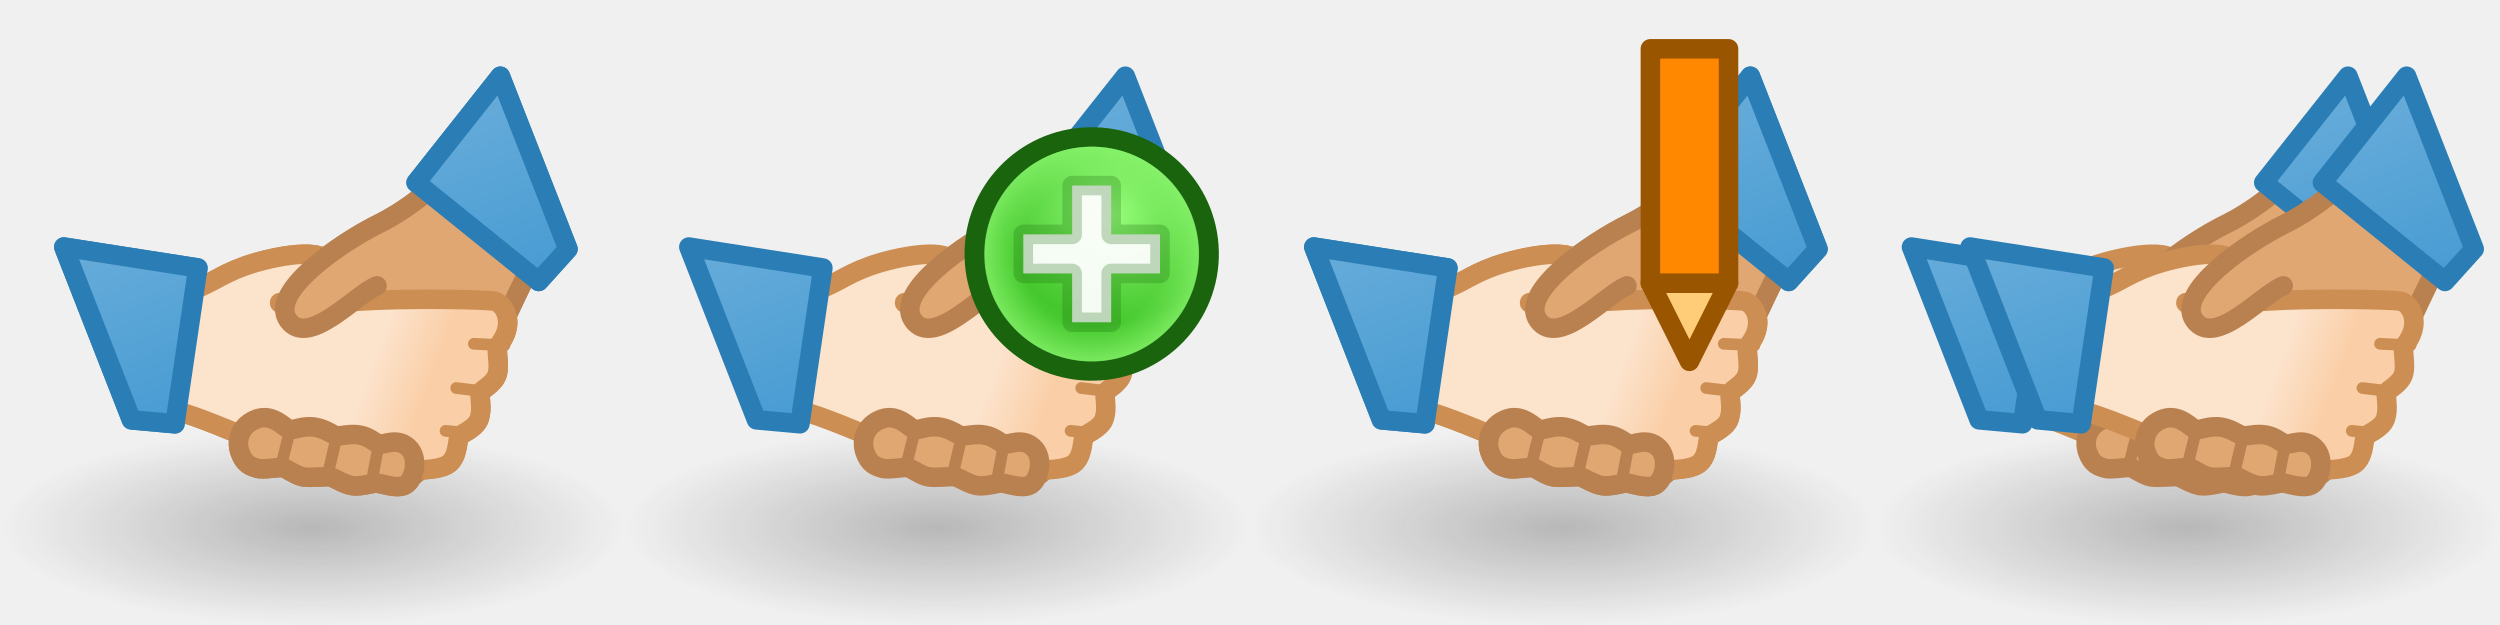
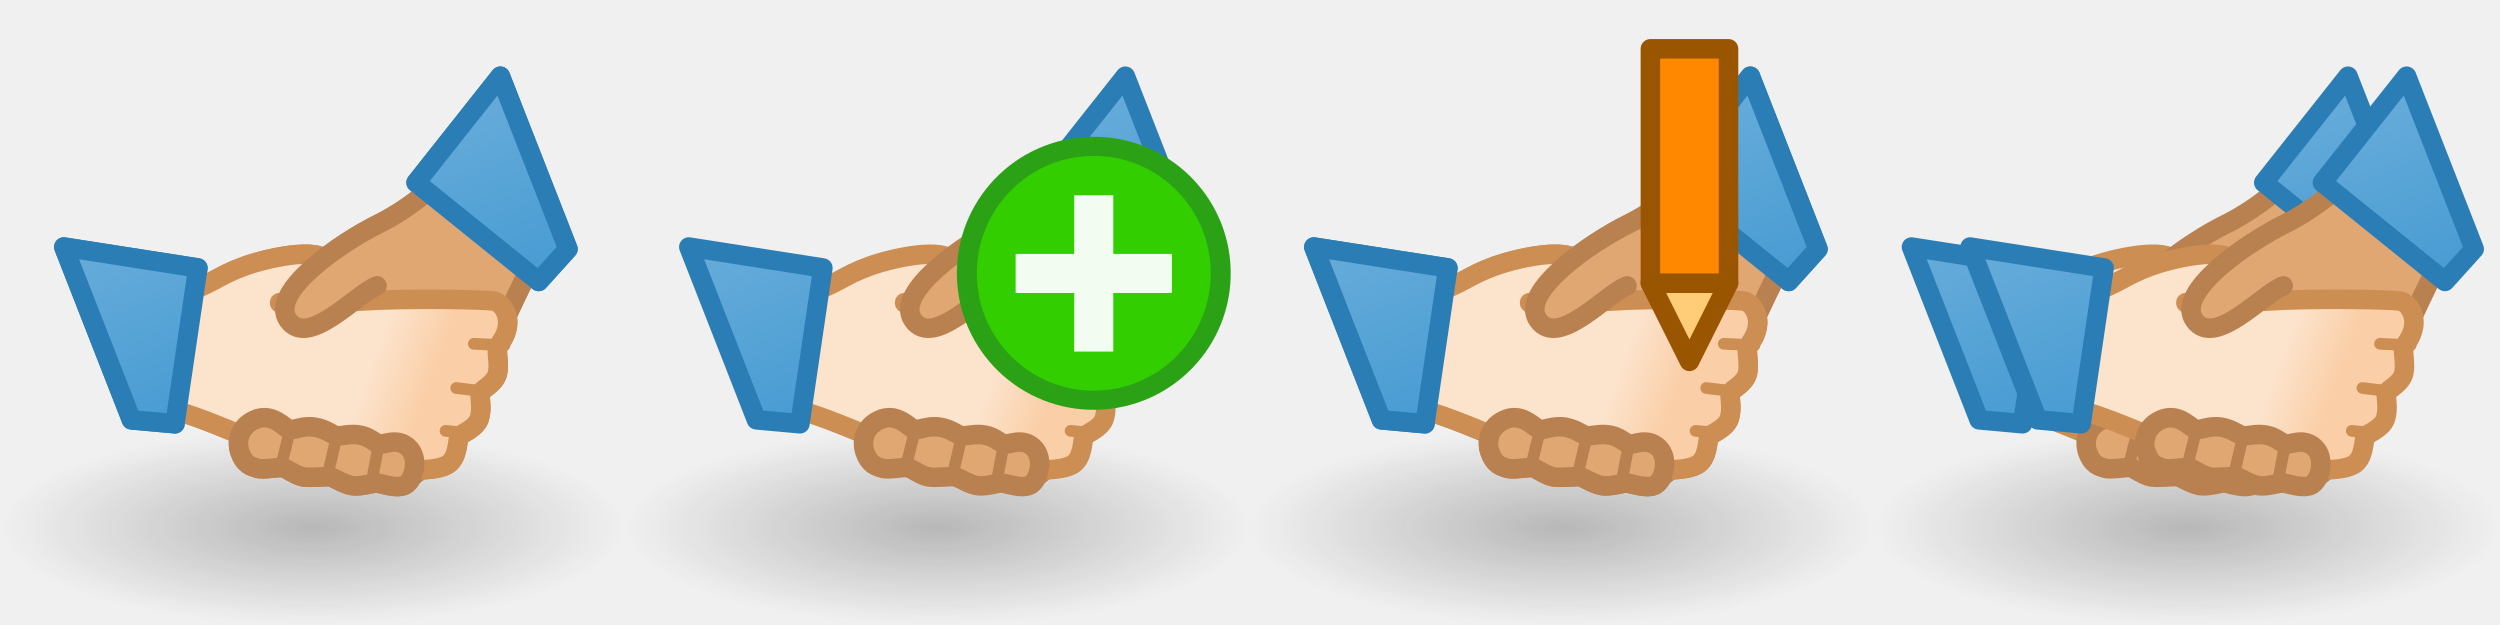
<svg xmlns="http://www.w3.org/2000/svg" xmlns:xlink="http://www.w3.org/1999/xlink" version="1.1" width="128" height="32" id="svg4369">
  <defs id="defs4371">
    <linearGradient id="linearGradient3592-9">
      <stop id="stop3594-6" style="stop-color:#777777;stop-opacity:0.467" offset="0" />
      <stop id="stop3596-3" style="stop-color:#777777;stop-opacity:0" offset="1" />
    </linearGradient>
    <linearGradient id="linearGradient6449">
      <stop id="stop6451" style="stop-color:#fce3cc;stop-opacity:1" offset="0" />
      <stop id="stop6453" style="stop-color:#facea6;stop-opacity:1" offset="1" />
    </linearGradient>
    <linearGradient id="linearGradient7187">
      <stop id="stop7189" style="stop-color:#6aaedb;stop-opacity:1" offset="0" />
      <stop id="stop7191" style="stop-color:#499cd3;stop-opacity:1" offset="1" />
    </linearGradient>
-     <linearGradient id="linearGradient5195-0-3">
-       <stop id="stop5197-6-6" style="stop-color:#9bff7e;stop-opacity:1" offset="0" />
-       <stop id="stop5199-2-2-6" style="stop-color:#2fba18;stop-opacity:1" offset="1" />
-     </linearGradient>
-     <linearGradient id="linearGradient4073-4">
-       <stop id="stop4075-1" style="stop-color:#9bff7e;stop-opacity:0" offset="0" />
-       <stop id="stop4081-5" style="stop-color:#9bff7e;stop-opacity:0.224" offset="0.676" />
-       <stop id="stop4077-9" style="stop-color:#9bff7e;stop-opacity:0.677" offset="1" />
-     </linearGradient>
-     <radialGradient cx="2873.21" cy="11.074" r="6.25" fx="2873.21" fy="11.074" id="radialGradient4943" xlink:href="#linearGradient5195-0-3" gradientUnits="userSpaceOnUse" gradientTransform="matrix(0.8447221,-1.3923892e-6,1.3343892e-6,0.8814524,446.1461,1.239711)" />
-     <radialGradient cx="2889" cy="5.5" r="5.5" fx="2889" fy="5.5" id="radialGradient4945" xlink:href="#linearGradient4073-4" gradientUnits="userSpaceOnUse" />
    <linearGradient x1="2574.198" y1="52.821" x2="2576.625" y2="54.969" id="linearGradient11576" xlink:href="#linearGradient6449" gradientUnits="userSpaceOnUse" gradientTransform="translate(-1,1020.237)" />
    <linearGradient x1="2561.688" y1="1060.685" x2="2561.688" y2="1071.685" id="linearGradient11578" xlink:href="#linearGradient7187" gradientUnits="userSpaceOnUse" />
    <linearGradient x1="2583.688" y1="1060.685" x2="2583.688" y2="1071.685" id="linearGradient11580" xlink:href="#linearGradient7187" gradientUnits="userSpaceOnUse" />
    <radialGradient cx="16" cy="27" r="16" fx="16" fy="27" id="radialGradient11582" xlink:href="#linearGradient3592-9" gradientUnits="userSpaceOnUse" gradientTransform="matrix(1,0,0,0.3125,2560,1038.925)" />
    <radialGradient cx="16" cy="27" r="16" fx="16" fy="27" id="radialGradient8400-2" xlink:href="#linearGradient3592-9" gradientUnits="userSpaceOnUse" gradientTransform="matrix(1,0,0,0.3125,2720,1038.925)" />
    <linearGradient id="linearGradient6449-7">
      <stop id="stop6451-1" style="stop-color:#fce3cc;stop-opacity:1" offset="0" />
      <stop id="stop6453-1" style="stop-color:#facea6;stop-opacity:1" offset="1" />
    </linearGradient>
    <linearGradient id="linearGradient7187-9">
      <stop id="stop7189-3" style="stop-color:#6aaedb;stop-opacity:1" offset="0" />
      <stop id="stop7191-6" style="stop-color:#499cd3;stop-opacity:1" offset="1" />
    </linearGradient>
    <linearGradient x1="2574.198" y1="52.821" x2="2576.625" y2="54.969" id="linearGradient10820" xlink:href="#linearGradient6449-7" gradientUnits="userSpaceOnUse" gradientTransform="translate(-1,1020.237)" />
    <linearGradient x1="2561.688" y1="1060.685" x2="2561.688" y2="1071.685" id="linearGradient10822" xlink:href="#linearGradient7187-9" gradientUnits="userSpaceOnUse" />
    <linearGradient x1="2583.688" y1="1060.685" x2="2583.688" y2="1071.685" id="linearGradient10824" xlink:href="#linearGradient7187-9" gradientUnits="userSpaceOnUse" />
  </defs>
  <g transform="translate(0,-1020.362)" id="layer1">
    <g transform="translate(-2688,1.7382813e-5)" id="g4442">
      <g transform="matrix(0.9312447,-0.3643944,0.3643944,0.9312447,-80.23139,977.4219)" id="use7167">
        <path d="m 2583.546,1070.605 c -1.663,0.903 -8.811,8.951 -10.912,8.508 -2.1,-0.443 -6.826,-3.276 -6.792,-4.168 0.034,-0.892 1.213,-4.427 5.713,-6.229 15.196,-6.085 7.085,-2.242 8.105,-3.194" id="path8167" style="fill:#e1a773;fill-opacity:1;stroke:#ba8150;stroke-width:1px;stroke-linecap:round;stroke-linejoin:round;stroke-opacity:1" />
        <path d="m 2562.344,1071.143 c 2.265,1.383 5.334,5.326 7.59,6.293 2.256,0.967 4.071,1.903 4.961,1.785 0.644,-0.085 0.951,-0.978 1.083,-1.1 0.158,-0.146 0.956,-0.067 1.318,-0.506 0.362,-0.439 0.393,-1.022 0.53,-1.199 0.119,-0.153 0.858,-0.154 1.183,-0.619 0.264,-0.377 0.339,-1.014 0.479,-1.208 0.121,-0.168 0.553,-0.31 0.856,-0.821 0.36,-0.609 0.169,-1.274 -0.154,-1.479 -0.323,-0.205 -3.965,-1.734 -6.545,-2.551 -0.786,-0.249 -3.838,-1.216 -3.708,-1.375 0.834,0.34 2.59,0.135 3,-0.844 0.41,-0.979 -2.493,-1.506 -3.978,-1.55 -1.485,-0.043 -1.972,0.279 -3.494,0.145 -1.521,-0.134 -2.685,-1.002 -2.685,-1.002" id="path8169" style="fill:url(#linearGradient11576);fill-opacity:1;stroke:#cc8e52;stroke-width:1px;stroke-linecap:round;stroke-linejoin:round;stroke-opacity:1" />
        <path d="m 2580.001,1065.47 c 0,0 -1.797,0.805 -3.887,0.987 -2.09,0.181 -6.527,1.18 -6.094,2.906 0.433,1.726 3.788,-0.01 4.875,0.016" id="path8171" style="fill:#e1a773;fill-opacity:1;stroke:#ba8150;stroke-width:1px;stroke-linecap:round;stroke-linejoin:round;stroke-opacity:1" />
        <path d="m 2560.688,1071.185 2,1 4,-7 -6,-3.5 z" id="path8173" style="fill:url(#linearGradient11578);fill-opacity:1;stroke:#2b7eb5;stroke-width:1px;stroke-linecap:round;stroke-linejoin:round;stroke-opacity:1" />
        <path d="m 2578.688,1065.185 4,7 2,-1 0,-9.5 z" id="path8175" style="fill:url(#linearGradient11580);fill-opacity:1;stroke:#2b7eb5;stroke-width:1px;stroke-linecap:round;stroke-linejoin:round;stroke-opacity:1" />
        <path d="m 2565.26,1074.741 c 0.031,-0.681 0.564,-1.29 1.44,-1.257 0.876,0.034 1.155,0.989 1.348,1.115 0.193,0.126 0.749,0.047 1.272,0.371 0.523,0.324 0.66,0.706 0.891,0.817 0.231,0.111 0.675,0.124 1.105,0.4 0.43,0.276 0.542,0.649 0.751,0.782 0.209,0.133 0.964,0 1.304,0.695 0.339,0.699 -0.303,1.625 -0.807,1.727 -0.504,0.102 -1.187,-0.569 -1.412,-0.638 -0.225,-0.069 -0.658,-0.082 -1.073,-0.265 -0.415,-0.183 -0.8,-0.764 -0.974,-0.876 -0.174,-0.112 -0.963,-0.3 -1.29,-0.502 -0.328,-0.203 -0.625,-0.701 -0.79,-0.815 -0.165,-0.115 -0.989,-0.25 -1.247,-0.456 -0.258,-0.206 -0.55,-0.416 -0.518,-1.097 z" id="path8177" style="fill:#e1a773;fill-opacity:1;stroke:#ba8150;stroke-width:1px;stroke-linecap:round;stroke-linejoin:round;stroke-opacity:1" />
        <path d="m 2575.459,1077.572 1.095,0.555" id="path8179" style="fill:none;stroke:#cc8e52;stroke-width:0.6;stroke-linecap:round;stroke-linejoin:round;stroke-miterlimit:4;stroke-opacity:1;stroke-dasharray:none" />
        <path d="m 2576.766,1075.729 1.38,0.739" id="path8181" style="fill:none;stroke:#cc8e52;stroke-width:0.6;stroke-linecap:round;stroke-linejoin:round;stroke-miterlimit:4;stroke-opacity:1;stroke-dasharray:none" />
        <path d="m 2578.431,1073.948 c 0.486,0.219 1.663,0.742 1.385,0.625" id="path8183" style="fill:none;stroke:#cc8e52;stroke-width:0.6;stroke-linecap:round;stroke-linejoin:round;stroke-miterlimit:4;stroke-opacity:1;stroke-dasharray:none" />
        <path d="m 2567.173,1075.883 0.734,-1.039" id="path8185" style="fill:none;stroke:#ba8150;stroke-width:0.6;stroke-linecap:round;stroke-linejoin:round;stroke-miterlimit:4;stroke-opacity:1;stroke-dasharray:none" />
        <path d="m 2569.196,1077.211 0.852,-1.234" id="path8187" style="fill:none;stroke:#ba8150;stroke-width:0.6;stroke-linecap:round;stroke-linejoin:round;stroke-miterlimit:4;stroke-opacity:1;stroke-dasharray:none" />
        <path d="m 2571.152,1078.357 0.805,-1.281" id="path8189" style="fill:none;stroke:#ba8150;stroke-width:0.6;stroke-linecap:round;stroke-linejoin:round;stroke-miterlimit:4;stroke-opacity:1;stroke-dasharray:none" />
      </g>
      <g transform="translate(128,0)" id="g7992">
        <rect width="32" height="10" x="2560" y="1042.362" id="rect5627" style="fill:url(#radialGradient11582);fill-opacity:1;fill-rule:evenodd;stroke:none" />
        <use transform="translate(-128,0)" id="use7980" x="0" y="0" width="2688" height="32" xlink:href="#use7167" />
      </g>
    </g>
    <use transform="translate(-2656,3.4765626e-5)" id="use5430" x="0" y="0" width="2912" height="32" xlink:href="#g7992" />
-     <g transform="translate(-2827.607,19.49996)" id="g5344">
-       <path d="m 2877.999,12.878 a 5.75,6 0 1 1 -5e-4,-0.023" transform="matrix(1.041751,0,0,0.9983485,-108.6679,1000.884)" id="path5322" style="fill:url(#radialGradient4943);fill-opacity:1;stroke:#19640c;stroke-width:1;stroke-linecap:round;stroke-linejoin:round;stroke-miterlimit:4;stroke-opacity:1;stroke-dasharray:none" />
-       <path d="m 2894.499,5.389 a 5.5,5.5 0 1 1 -5e-4,-0.021" transform="translate(-5.5,1008.362)" id="path5334" style="fill:url(#radialGradient4945);fill-opacity:1;stroke:none" />
-       <path d="m 2880,1014.862 0,-2 2.5,0 0,-2.5 2,0 0,2.5 2.5,0 0,2 -2.5,0 0,2.5 -2,0 0,-2.5 z" id="path5290" style="fill:#ffffff;fill-opacity:0.941;stroke:#19640c;stroke-width:1px;stroke-linecap:round;stroke-linejoin:round;stroke-opacity:0.251" />
-     </g>
    <use transform="translate(64,0)" id="use4969" x="0" y="0" width="128" height="32" xlink:href="#g4442" />
    <g transform="translate(-1696,1.7382813e-5)" id="g8091">
      <path d="m 1780.5,1034.862 2,4 2,-4 z" id="path8093" style="fill:#ffcc77;fill-opacity:1;stroke:#995500;stroke-width:1px;stroke-linecap:butt;stroke-linejoin:round;stroke-opacity:1" />
      <path d="m 1780.5,1022.862 4,0 0,11.998 -4,0 z" id="path8095" style="fill:#ff8800;fill-opacity:1;stroke:#995500;stroke-width:1px;stroke-linecap:round;stroke-linejoin:round;stroke-opacity:1" />
    </g>
    <g transform="translate(-2624,1.7382813e-5)" id="g5780">
      <g id="g10826">
        <rect width="32" height="10" x="2720" y="1042.362" id="rect8392" style="fill:url(#radialGradient8400-2);fill-opacity:1;fill-rule:evenodd;stroke:none" />
        <use transform="translate(-3,0)" id="use10818" x="0" y="0" width="128" height="32" xlink:href="#use8402" />
        <g transform="matrix(0.9312447,-0.3643944,0.3643944,0.9312447,-46.63137,977.4219)" id="use8402">
          <path d="m 2583.546,1070.605 c -1.663,0.903 -8.811,8.951 -10.912,8.508 -2.1,-0.443 -6.826,-3.276 -6.792,-4.168 0.034,-0.892 1.213,-4.427 5.713,-6.229 15.196,-6.085 7.085,-2.242 8.105,-3.194" id="path11095" style="fill:#e1a773;fill-opacity:1;stroke:#ba8150;stroke-width:1px;stroke-linecap:round;stroke-linejoin:round;stroke-opacity:1" />
          <path d="m 2562.344,1071.143 c 2.265,1.383 5.334,5.326 7.59,6.293 2.256,0.967 4.071,1.903 4.961,1.785 0.644,-0.085 0.951,-0.978 1.083,-1.1 0.158,-0.146 0.956,-0.067 1.318,-0.506 0.362,-0.439 0.393,-1.022 0.53,-1.199 0.119,-0.153 0.858,-0.154 1.183,-0.619 0.264,-0.377 0.339,-1.014 0.479,-1.208 0.121,-0.168 0.553,-0.31 0.856,-0.821 0.36,-0.609 0.169,-1.274 -0.154,-1.479 -0.323,-0.205 -3.965,-1.734 -6.545,-2.551 -0.786,-0.249 -3.838,-1.216 -3.708,-1.375 0.834,0.34 2.59,0.135 3,-0.844 0.41,-0.979 -2.493,-1.506 -3.978,-1.55 -1.485,-0.043 -1.972,0.279 -3.494,0.145 -1.521,-0.134 -2.685,-1.002 -2.685,-1.002" id="path11097" style="fill:url(#linearGradient10820);fill-opacity:1;stroke:#cc8e52;stroke-width:1px;stroke-linecap:round;stroke-linejoin:round;stroke-opacity:1" />
          <path d="m 2580.001,1065.47 c 0,0 -1.797,0.805 -3.887,0.987 -2.09,0.181 -6.527,1.18 -6.094,2.906 0.433,1.726 3.788,-0.01 4.875,0.016" id="path11099" style="fill:#e1a773;fill-opacity:1;stroke:#ba8150;stroke-width:1px;stroke-linecap:round;stroke-linejoin:round;stroke-opacity:1" />
          <path d="m 2560.688,1071.185 2,1 4,-7 -6,-3.5 z" id="path11101" style="fill:url(#linearGradient10822);fill-opacity:1;stroke:#2b7eb5;stroke-width:1px;stroke-linecap:round;stroke-linejoin:round;stroke-opacity:1" />
          <path d="m 2578.688,1065.185 4,7 2,-1 0,-9.5 z" id="path11103" style="fill:url(#linearGradient10824);fill-opacity:1;stroke:#2b7eb5;stroke-width:1px;stroke-linecap:round;stroke-linejoin:round;stroke-opacity:1" />
          <path d="m 2565.26,1074.741 c 0.031,-0.681 0.564,-1.29 1.44,-1.257 0.876,0.034 1.155,0.989 1.348,1.115 0.193,0.126 0.749,0.047 1.272,0.371 0.523,0.324 0.66,0.706 0.891,0.817 0.231,0.111 0.675,0.124 1.105,0.4 0.43,0.276 0.542,0.649 0.751,0.782 0.209,0.133 0.964,0 1.304,0.695 0.339,0.699 -0.303,1.625 -0.807,1.727 -0.504,0.102 -1.187,-0.569 -1.412,-0.638 -0.225,-0.069 -0.658,-0.082 -1.073,-0.265 -0.415,-0.183 -0.8,-0.764 -0.974,-0.876 -0.174,-0.112 -0.963,-0.3 -1.29,-0.502 -0.328,-0.203 -0.625,-0.701 -0.79,-0.815 -0.165,-0.115 -0.989,-0.25 -1.247,-0.456 -0.258,-0.206 -0.55,-0.416 -0.518,-1.097 z" id="path11105" style="fill:#e1a773;fill-opacity:1;stroke:#ba8150;stroke-width:1px;stroke-linecap:round;stroke-linejoin:round;stroke-opacity:1" />
          <path d="m 2575.459,1077.572 1.095,0.555" id="path11107" style="fill:none;stroke:#cc8e52;stroke-width:0.6;stroke-linecap:round;stroke-linejoin:round;stroke-miterlimit:4;stroke-opacity:1;stroke-dasharray:none" />
          <path d="m 2576.766,1075.729 1.38,0.739" id="path11109" style="fill:none;stroke:#cc8e52;stroke-width:0.6;stroke-linecap:round;stroke-linejoin:round;stroke-miterlimit:4;stroke-opacity:1;stroke-dasharray:none" />
          <path d="m 2578.431,1073.948 c 0.486,0.219 1.663,0.742 1.385,0.625" id="path11111" style="fill:none;stroke:#cc8e52;stroke-width:0.6;stroke-linecap:round;stroke-linejoin:round;stroke-miterlimit:4;stroke-opacity:1;stroke-dasharray:none" />
          <path d="m 2567.173,1075.883 0.734,-1.039" id="path11113" style="fill:none;stroke:#ba8150;stroke-width:0.6;stroke-linecap:round;stroke-linejoin:round;stroke-miterlimit:4;stroke-opacity:1;stroke-dasharray:none" />
          <path d="m 2569.196,1077.211 0.852,-1.234" id="path11115" style="fill:none;stroke:#ba8150;stroke-width:0.6;stroke-linecap:round;stroke-linejoin:round;stroke-miterlimit:4;stroke-opacity:1;stroke-dasharray:none" />
          <path d="m 2571.152,1078.357 0.805,-1.281" id="path11117" style="fill:none;stroke:#ba8150;stroke-width:0.6;stroke-linecap:round;stroke-linejoin:round;stroke-miterlimit:4;stroke-opacity:1;stroke-dasharray:none" />
        </g>
      </g>
    </g>
+     <g transform="translate(-19.99987,1.000113)" id="g6634">
+       <path d="m 2878.488,12.868 a 6.239,6.511 0 1 1 -5e-4,-0.025" transform="matrix(1.041751,0,0,0.9983485,-2916.168,1020.384)" id="path6624" style="fill:#33ce00;fill-opacity:1;stroke:#2ba115;stroke-width:0.981;stroke-linecap:round;stroke-linejoin:round;stroke-miterlimit:4;stroke-opacity:1;stroke-dasharray:none" />
+       <path d="m 72,1034.362 0,-2 3,0 0,-3 2,0 0,3 3,0 0,2 -3,0 0,3 -2,0 0,-3 z" id="path6628" style="fill:#ffffff;fill-opacity:0.941;stroke:none" />
+     </g>
  </g>
</svg>
